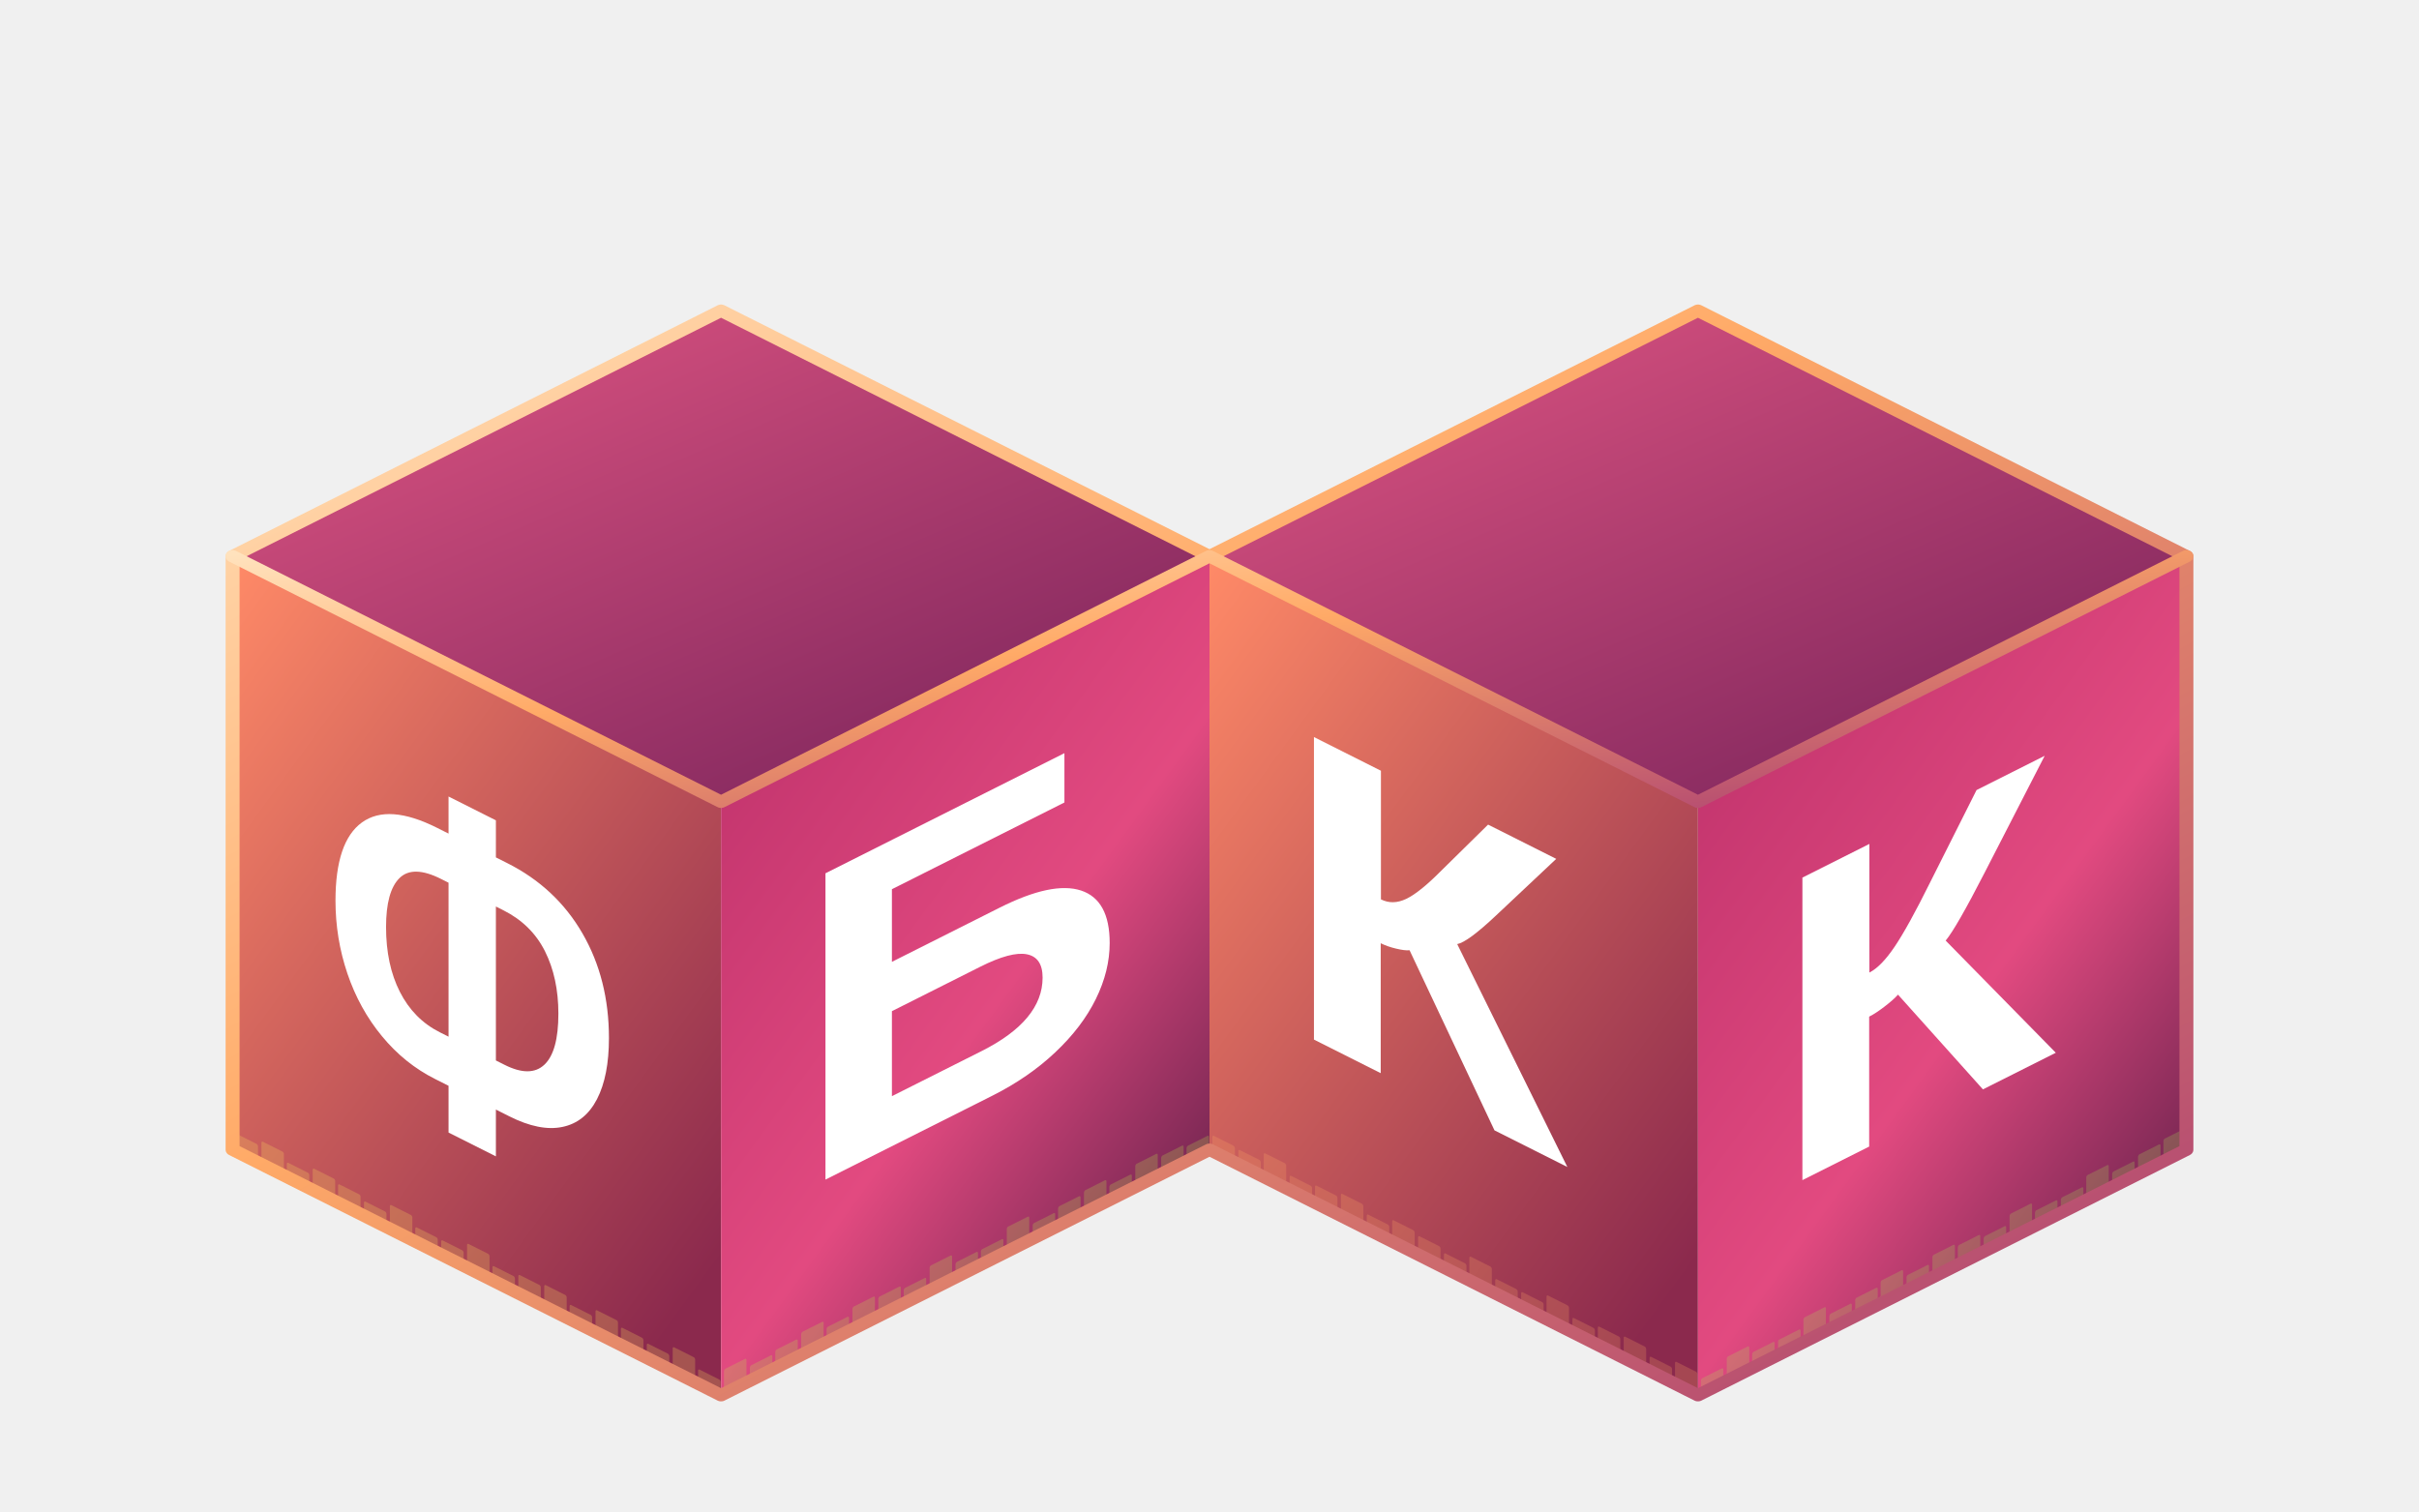
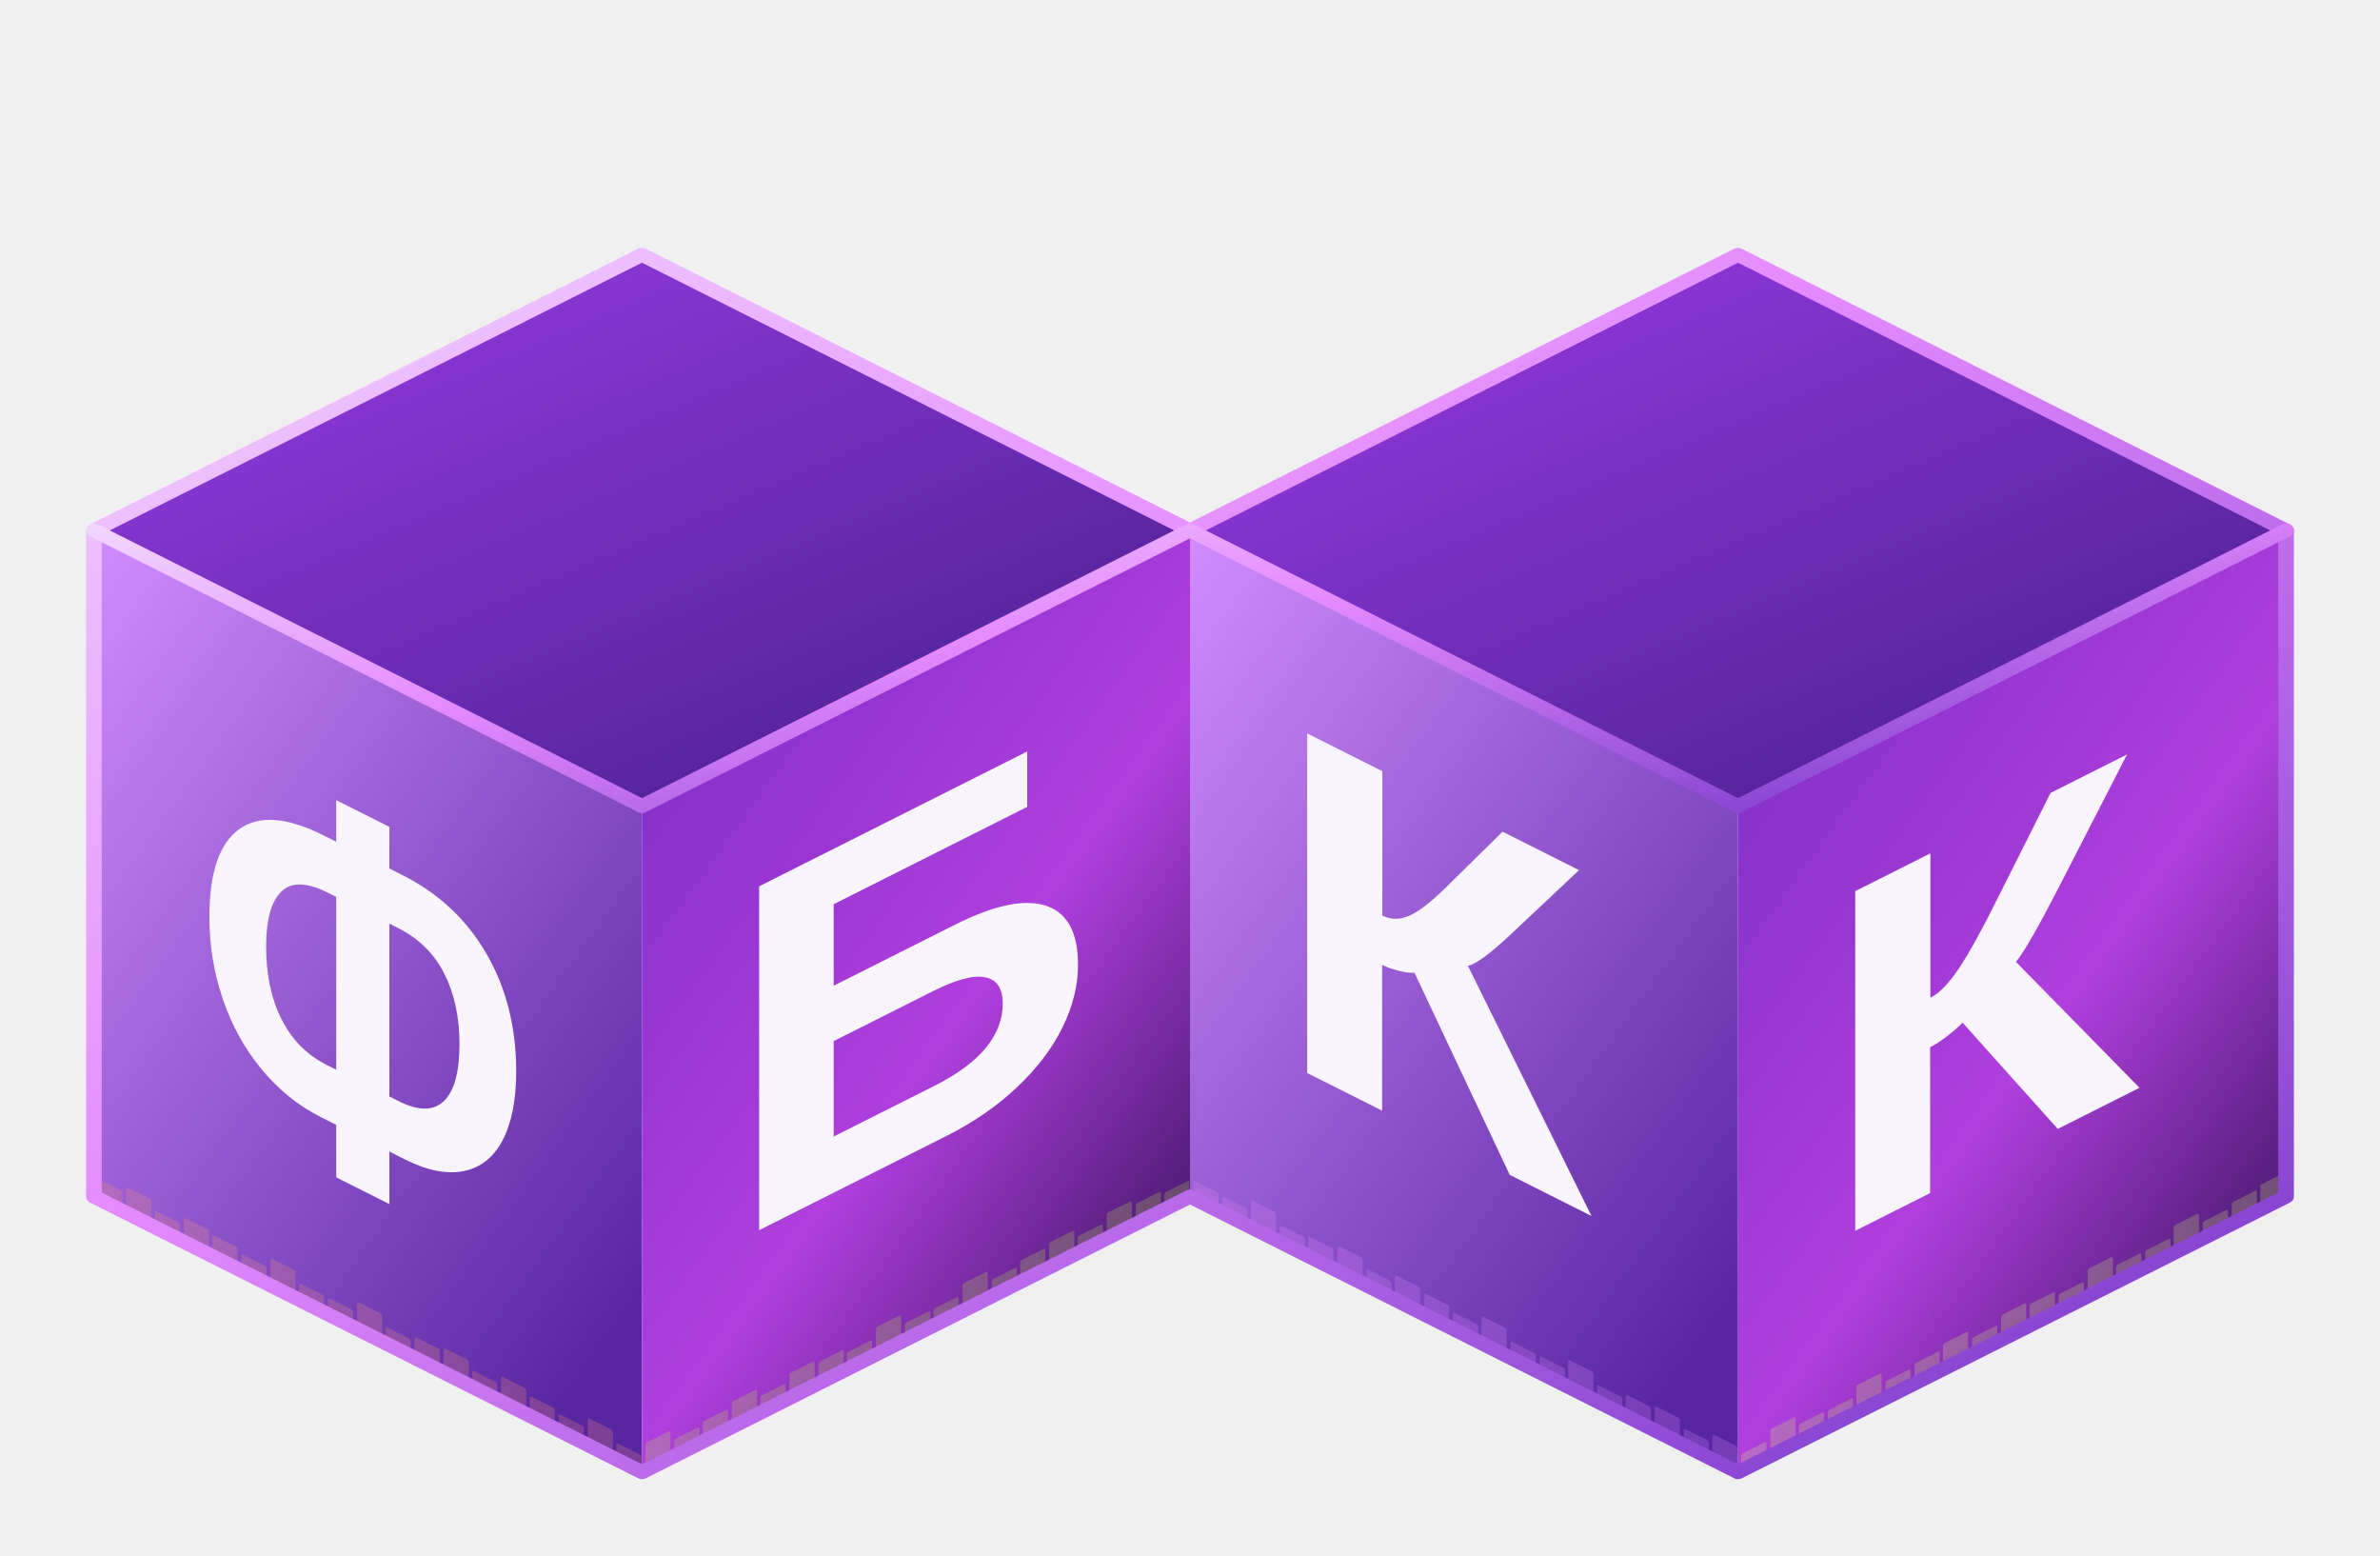
- <svg xmlns="http://www.w3.org/2000/svg" viewBox="50 0 520 325" role="img" aria-label="ФБКК — 4 · Объёмный" preserveAspectRatio="xMidYMid meet">
+ <svg xmlns="http://www.w3.org/2000/svg" viewBox="82 18 456 298" role="img" aria-label="ФБКК — 4 · Объёмный" preserveAspectRatio="xMidYMid meet">
  <defs>
    <filter id="fbkkInvert" color-interpolation-filters="sRGB">
      <feComponentTransfer>
        <feFuncR type="linear" slope="-1" intercept="1" />
        <feFuncG type="linear" slope="-1" intercept="1" />
        <feFuncB type="linear" slope="-1" intercept="1" />
      </feComponentTransfer>
    </filter>
    <linearGradient id="fbkktop" x2=".85" y2="1">
-       <stop stop-color="#E45784" />
-       <stop offset="1" stop-color="#7A245B" />
+       <stop stop-color="#9C3CE9" />
+       <stop offset="1" stop-color="#4A208E" />
    </linearGradient>
    <linearGradient id="fbkkleft" x2=".8" y2="1">
-       <stop stop-color="#FF8A67" />
-       <stop offset="1" stop-color="#8B294D" />
+       <stop stop-color="#D18CFF" />
+       <stop offset="1" stop-color="#5725A0" />
    </linearGradient>
    <linearGradient id="fbkkright" x2=".8" y2="1">
-       <stop stop-color="#B92E68" />
-       <stop offset=".6" stop-color="#E24A80" />
-       <stop offset="1" stop-color="#63204A" />
+       <stop stop-color="#782BC3" />
+       <stop offset=".6" stop-color="#B03FDE" />
+       <stop offset="1" stop-color="#38135D" />
    </linearGradient>
    <linearGradient id="fbkkedge" x2="1" y2="1">
-       <stop stop-color="#FFE2BD" />
-       <stop offset=".4" stop-color="#FFAA67" />
-       <stop offset="1" stop-color="#A83B73" />
+       <stop stop-color="#F1D5FF" />
+       <stop offset=".4" stop-color="#E58BFF" />
+       <stop offset="1" stop-color="#7436C7" />
    </linearGradient>
    <clipPath id="fbkkclip0">
      <polygon points="100,95 205,155 205,300 100,240" />
    </clipPath>
    <clipPath id="fbkkclip1">
      <polygon points="205,155 310,95 310,240 205,300" />
    </clipPath>
    <clipPath id="fbkkclip2">
      <polygon points="310,95 415,155 415,300 310,240" />
    </clipPath>
    <clipPath id="fbkkclip3">
      <polygon points="415,155 520,95 520,240 415,300" />
    </clipPath>
  </defs>
  <g>
    <g transform="translate(0 36) scale(1 0.88)">
      <g>
        <polygon points="100,95 205,35 310,95 205,155" fill="url(#fbkktop)" />
        <polygon points="310,95 415,35 520,95 415,155" fill="url(#fbkktop)" />
        <polygon points="100,95 205,155 205,300 100,240" fill="url(#fbkkleft)" />
        <polygon points="205,155 310,95 310,240 205,300" fill="url(#fbkkright)" />
        <polygon points="310,95 415,155 415,300 310,240" fill="url(#fbkkleft)" />
        <polygon points="415,155 520,95 520,240 415,300" fill="url(#fbkkright)" />
        <g clip-path="url(#fbkkclip0)" opacity="0.23">
          <g transform="matrix(105 60 0 145 100 95)">
-             <rect x="0.006" y="0.97" width="0.046" height="0.03" fill="#FFE65C" rx=".003">
+             <rect x="0.006" y="0.97" width="0.046" height="0.03" fill="#FF9A72" rx=".003">
              <animate attributeName="y" values="0.97;0.91;0.982;0.97" dur="0.295s" begin="0.000s" repeatCount="indefinite" />
              <animate attributeName="height" values="0.03;0.09;0.018;0.03" dur="0.295s" begin="0.000s" repeatCount="indefinite" />
            </rect>
-             <rect x="0.059" y="0.961" width="0.046" height="0.039" fill="#FFE65C" rx=".003">
+             <rect x="0.059" y="0.961" width="0.046" height="0.039" fill="#FF9A72" rx=".003">
              <animate attributeName="y" values="0.961;0.886;0.977;0.961" dur="0.354s" begin="-0.441s" repeatCount="indefinite" />
              <animate attributeName="height" values="0.039;0.114;0.023;0.039" dur="0.354s" begin="-0.441s" repeatCount="indefinite" />
            </rect>
-             <rect x="0.111" y="0.975" width="0.046" height="0.025" fill="#FFE65C" rx=".003">
+             <rect x="0.111" y="0.975" width="0.046" height="0.025" fill="#FF9A72" rx=".003">
              <animate attributeName="y" values="0.975;0.942;0.985;0.975" dur="0.412s" begin="-0.882s" repeatCount="indefinite" />
              <animate attributeName="height" values="0.025;0.058;0.015;0.025" dur="0.412s" begin="-0.882s" repeatCount="indefinite" />
            </rect>
-             <rect x="0.164" y="0.963" width="0.046" height="0.037" fill="#FFE65C" rx=".003">
+             <rect x="0.164" y="0.963" width="0.046" height="0.037" fill="#FF9A72" rx=".003">
              <animate attributeName="y" values="0.963;0.891;0.978;0.963" dur="0.471s" begin="-0.252s" repeatCount="indefinite" />
              <animate attributeName="height" values="0.037;0.109;0.022;0.037" dur="0.471s" begin="-0.252s" repeatCount="indefinite" />
            </rect>
-             <rect x="0.216" y="0.968" width="0.046" height="0.032" fill="#FFE65C" rx=".003">
+             <rect x="0.216" y="0.968" width="0.046" height="0.032" fill="#FF9A72" rx=".003">
              <animate attributeName="y" values="0.968;0.903;0.981;0.968" dur="0.530s" begin="-0.693s" repeatCount="indefinite" />
              <animate attributeName="height" values="0.032;0.097;0.019;0.032" dur="0.530s" begin="-0.693s" repeatCount="indefinite" />
            </rect>
-             <rect x="0.269" y="0.975" width="0.046" height="0.025" fill="#FFE65C" rx=".003">
+             <rect x="0.269" y="0.975" width="0.046" height="0.025" fill="#FF9A72" rx=".003">
              <animate attributeName="y" values="0.975;0.939;0.985;0.975" dur="0.295s" begin="-0.063s" repeatCount="indefinite" />
              <animate attributeName="height" values="0.025;0.061;0.015;0.025" dur="0.295s" begin="-0.063s" repeatCount="indefinite" />
            </rect>
-             <rect x="0.322" y="0.959" width="0.046" height="0.041" fill="#FFE65C" rx=".003">
+             <rect x="0.322" y="0.959" width="0.046" height="0.041" fill="#FF9A72" rx=".003">
              <animate attributeName="y" values="0.959;0.88;0.975;0.959" dur="0.354s" begin="-0.504s" repeatCount="indefinite" />
              <animate attributeName="height" values="0.041;0.12;0.025;0.041" dur="0.354s" begin="-0.504s" repeatCount="indefinite" />
            </rect>
-             <rect x="0.374" y="0.975" width="0.046" height="0.025" fill="#FFE65C" rx=".003">
+             <rect x="0.374" y="0.975" width="0.046" height="0.025" fill="#FF9A72" rx=".003">
              <animate attributeName="y" values="0.975;0.923;0.985;0.975" dur="0.412s" begin="-0.945s" repeatCount="indefinite" />
              <animate attributeName="height" values="0.025;0.077;0.015;0.025" dur="0.412s" begin="-0.945s" repeatCount="indefinite" />
            </rect>
-             <rect x="0.427" y="0.975" width="0.046" height="0.025" fill="#FFE65C" rx=".003">
+             <rect x="0.427" y="0.975" width="0.046" height="0.025" fill="#FF9A72" rx=".003">
              <animate attributeName="y" values="0.975;0.924;0.985;0.975" dur="0.471s" begin="-0.315s" repeatCount="indefinite" />
              <animate attributeName="height" values="0.025;0.076;0.015;0.025" dur="0.471s" begin="-0.315s" repeatCount="indefinite" />
            </rect>
-             <rect x="0.48" y="0.959" width="0.046" height="0.041" fill="#FFE65C" rx=".003">
+             <rect x="0.48" y="0.959" width="0.046" height="0.041" fill="#FF9A72" rx=".003">
              <animate attributeName="y" values="0.959;0.879;0.975;0.959" dur="0.530s" begin="-0.756s" repeatCount="indefinite" />
              <animate attributeName="height" values="0.041;0.121;0.025;0.041" dur="0.530s" begin="-0.756s" repeatCount="indefinite" />
            </rect>
-             <rect x="0.532" y="0.975" width="0.046" height="0.025" fill="#FFE65C" rx=".003">
+             <rect x="0.532" y="0.975" width="0.046" height="0.025" fill="#FF9A72" rx=".003">
              <animate attributeName="y" values="0.975;0.938;0.985;0.975" dur="0.295s" begin="-0.126s" repeatCount="indefinite" />
              <animate attributeName="height" values="0.025;0.062;0.015;0.025" dur="0.295s" begin="-0.126s" repeatCount="indefinite" />
            </rect>
-             <rect x="0.585" y="0.968" width="0.046" height="0.032" fill="#FFE65C" rx=".003">
+             <rect x="0.585" y="0.968" width="0.046" height="0.032" fill="#FF9A72" rx=".003">
              <animate attributeName="y" values="0.968;0.905;0.981;0.968" dur="0.354s" begin="-0.567s" repeatCount="indefinite" />
              <animate attributeName="height" values="0.032;0.095;0.019;0.032" dur="0.354s" begin="-0.567s" repeatCount="indefinite" />
            </rect>
-             <rect x="0.638" y="0.963" width="0.046" height="0.037" fill="#FFE65C" rx=".003">
+             <rect x="0.638" y="0.963" width="0.046" height="0.037" fill="#FF9A72" rx=".003">
              <animate attributeName="y" values="0.963;0.89;0.978;0.963" dur="0.412s" begin="-1.008s" repeatCount="indefinite" />
              <animate attributeName="height" values="0.037;0.11;0.022;0.037" dur="0.412s" begin="-1.008s" repeatCount="indefinite" />
            </rect>
-             <rect x="0.69" y="0.975" width="0.046" height="0.025" fill="#FFE65C" rx=".003">
+             <rect x="0.69" y="0.975" width="0.046" height="0.025" fill="#FF9A72" rx=".003">
              <animate attributeName="y" values="0.975;0.942;0.985;0.975" dur="0.471s" begin="-0.378s" repeatCount="indefinite" />
              <animate attributeName="height" values="0.025;0.058;0.015;0.025" dur="0.471s" begin="-0.378s" repeatCount="indefinite" />
            </rect>
-             <rect x="0.743" y="0.962" width="0.046" height="0.038" fill="#FFE65C" rx=".003">
+             <rect x="0.743" y="0.962" width="0.046" height="0.038" fill="#FF9A72" rx=".003">
              <animate attributeName="y" values="0.962;0.887;0.977;0.962" dur="0.530s" begin="-0.819s" repeatCount="indefinite" />
              <animate attributeName="height" values="0.038;0.113;0.023;0.038" dur="0.530s" begin="-0.819s" repeatCount="indefinite" />
            </rect>
-             <rect x="0.795" y="0.97" width="0.046" height="0.03" fill="#FFE65C" rx=".003">
+             <rect x="0.795" y="0.97" width="0.046" height="0.03" fill="#FF9A72" rx=".003">
              <animate attributeName="y" values="0.97;0.908;0.982;0.97" dur="0.295s" begin="-0.189s" repeatCount="indefinite" />
              <animate attributeName="height" values="0.03;0.092;0.018;0.03" dur="0.295s" begin="-0.189s" repeatCount="indefinite" />
            </rect>
-             <rect x="0.848" y="0.975" width="0.046" height="0.025" fill="#FFE65C" rx=".003">
+             <rect x="0.848" y="0.975" width="0.046" height="0.025" fill="#FF9A72" rx=".003">
              <animate attributeName="y" values="0.975;0.936;0.985;0.975" dur="0.354s" begin="-0.630s" repeatCount="indefinite" />
              <animate attributeName="height" values="0.025;0.064;0.015;0.025" dur="0.354s" begin="-0.630s" repeatCount="indefinite" />
            </rect>
-             <rect x="0.901" y="0.959" width="0.046" height="0.041" fill="#FFE65C" rx=".003">
+             <rect x="0.901" y="0.959" width="0.046" height="0.041" fill="#FF9A72" rx=".003">
              <animate attributeName="y" values="0.959;0.878;0.975;0.959" dur="0.412s" begin="0.000s" repeatCount="indefinite" />
              <animate attributeName="height" values="0.041;0.122;0.025;0.041" dur="0.412s" begin="0.000s" repeatCount="indefinite" />
            </rect>
-             <rect x="0.953" y="0.975" width="0.046" height="0.025" fill="#FFE65C" rx=".003">
+             <rect x="0.953" y="0.975" width="0.046" height="0.025" fill="#FF9A72" rx=".003">
              <animate attributeName="y" values="0.975;0.927;0.985;0.975" dur="0.471s" begin="-0.441s" repeatCount="indefinite" />
              <animate attributeName="height" values="0.025;0.073;0.015;0.025" dur="0.471s" begin="-0.441s" repeatCount="indefinite" />
            </rect>
          </g>
        </g>
        <g clip-path="url(#fbkkclip1)" opacity="0.23">
          <g transform="matrix(105 -60 0 145 205 155)">
            <rect x="0.006" y="0.959" width="0.046" height="0.042" fill="#B8ED48" rx=".003">
              <animate attributeName="y" values="0.959;0.878;0.975;0.959" dur="0.295s" begin="-0.819s" repeatCount="indefinite" />
              <animate attributeName="height" values="0.042;0.122;0.025;0.042" dur="0.295s" begin="-0.819s" repeatCount="indefinite" />
            </rect>
            <rect x="0.059" y="0.975" width="0.046" height="0.025" fill="#B8ED48" rx=".003">
              <animate attributeName="y" values="0.975;0.935;0.985;0.975" dur="0.354s" begin="-0.189s" repeatCount="indefinite" />
              <animate attributeName="height" values="0.025;0.065;0.015;0.025" dur="0.354s" begin="-0.189s" repeatCount="indefinite" />
            </rect>
            <rect x="0.111" y="0.97" width="0.046" height="0.03" fill="#B8ED48" rx=".003">
              <animate attributeName="y" values="0.97;0.91;0.982;0.97" dur="0.412s" begin="-0.630s" repeatCount="indefinite" />
              <animate attributeName="height" values="0.03;0.09;0.018;0.03" dur="0.412s" begin="-0.630s" repeatCount="indefinite" />
            </rect>
            <rect x="0.164" y="0.962" width="0.046" height="0.038" fill="#B8ED48" rx=".003">
              <animate attributeName="y" values="0.962;0.886;0.977;0.962" dur="0.471s" begin="0.000s" repeatCount="indefinite" />
              <animate attributeName="height" values="0.038;0.114;0.023;0.038" dur="0.471s" begin="0.000s" repeatCount="indefinite" />
            </rect>
            <rect x="0.216" y="0.975" width="0.046" height="0.025" fill="#B8ED48" rx=".003">
              <animate attributeName="y" values="0.975;0.942;0.985;0.975" dur="0.530s" begin="-0.441s" repeatCount="indefinite" />
              <animate attributeName="height" values="0.025;0.058;0.015;0.025" dur="0.530s" begin="-0.441s" repeatCount="indefinite" />
            </rect>
            <rect x="0.269" y="0.963" width="0.046" height="0.037" fill="#B8ED48" rx=".003">
              <animate attributeName="y" values="0.963;0.891;0.978;0.963" dur="0.295s" begin="-0.882s" repeatCount="indefinite" />
              <animate attributeName="height" values="0.037;0.109;0.022;0.037" dur="0.295s" begin="-0.882s" repeatCount="indefinite" />
            </rect>
            <rect x="0.322" y="0.968" width="0.046" height="0.032" fill="#B8ED48" rx=".003">
              <animate attributeName="y" values="0.968;0.903;0.981;0.968" dur="0.354s" begin="-0.252s" repeatCount="indefinite" />
              <animate attributeName="height" values="0.032;0.097;0.019;0.032" dur="0.354s" begin="-0.252s" repeatCount="indefinite" />
            </rect>
            <rect x="0.374" y="0.975" width="0.046" height="0.025" fill="#B8ED48" rx=".003">
              <animate attributeName="y" values="0.975;0.938;0.985;0.975" dur="0.412s" begin="-0.693s" repeatCount="indefinite" />
              <animate attributeName="height" values="0.025;0.062;0.015;0.025" dur="0.412s" begin="-0.693s" repeatCount="indefinite" />
            </rect>
            <rect x="0.427" y="0.959" width="0.046" height="0.041" fill="#B8ED48" rx=".003">
              <animate attributeName="y" values="0.959;0.879;0.975;0.959" dur="0.471s" begin="-0.063s" repeatCount="indefinite" />
              <animate attributeName="height" values="0.041;0.121;0.025;0.041" dur="0.471s" begin="-0.063s" repeatCount="indefinite" />
            </rect>
            <rect x="0.48" y="0.975" width="0.046" height="0.025" fill="#B8ED48" rx=".003">
              <animate attributeName="y" values="0.975;0.923;0.985;0.975" dur="0.530s" begin="-0.504s" repeatCount="indefinite" />
              <animate attributeName="height" values="0.025;0.077;0.015;0.025" dur="0.530s" begin="-0.504s" repeatCount="indefinite" />
            </rect>
            <rect x="0.532" y="0.975" width="0.046" height="0.025" fill="#B8ED48" rx=".003">
              <animate attributeName="y" values="0.975;0.924;0.985;0.975" dur="0.295s" begin="-0.945s" repeatCount="indefinite" />
              <animate attributeName="height" values="0.025;0.076;0.015;0.025" dur="0.295s" begin="-0.945s" repeatCount="indefinite" />
            </rect>
            <rect x="0.585" y="0.959" width="0.046" height="0.041" fill="#B8ED48" rx=".003">
              <animate attributeName="y" values="0.959;0.879;0.975;0.959" dur="0.354s" begin="-0.315s" repeatCount="indefinite" />
              <animate attributeName="height" values="0.041;0.121;0.025;0.041" dur="0.354s" begin="-0.315s" repeatCount="indefinite" />
            </rect>
            <rect x="0.638" y="0.975" width="0.046" height="0.025" fill="#B8ED48" rx=".003">
              <animate attributeName="y" values="0.975;0.938;0.985;0.975" dur="0.412s" begin="-0.756s" repeatCount="indefinite" />
              <animate attributeName="height" values="0.025;0.062;0.015;0.025" dur="0.412s" begin="-0.756s" repeatCount="indefinite" />
            </rect>
            <rect x="0.69" y="0.968" width="0.046" height="0.032" fill="#B8ED48" rx=".003">
              <animate attributeName="y" values="0.968;0.904;0.981;0.968" dur="0.471s" begin="-0.126s" repeatCount="indefinite" />
              <animate attributeName="height" values="0.032;0.096;0.019;0.032" dur="0.471s" begin="-0.126s" repeatCount="indefinite" />
            </rect>
            <rect x="0.743" y="0.963" width="0.046" height="0.037" fill="#B8ED48" rx=".003">
              <animate attributeName="y" values="0.963;0.89;0.978;0.963" dur="0.530s" begin="-0.567s" repeatCount="indefinite" />
              <animate attributeName="height" values="0.037;0.11;0.022;0.037" dur="0.530s" begin="-0.567s" repeatCount="indefinite" />
            </rect>
            <rect x="0.795" y="0.975" width="0.046" height="0.025" fill="#B8ED48" rx=".003">
              <animate attributeName="y" values="0.975;0.942;0.985;0.975" dur="0.295s" begin="-1.008s" repeatCount="indefinite" />
              <animate attributeName="height" values="0.025;0.058;0.015;0.025" dur="0.295s" begin="-1.008s" repeatCount="indefinite" />
            </rect>
            <rect x="0.848" y="0.962" width="0.046" height="0.038" fill="#B8ED48" rx=".003">
              <animate attributeName="y" values="0.962;0.887;0.977;0.962" dur="0.354s" begin="-0.378s" repeatCount="indefinite" />
              <animate attributeName="height" values="0.038;0.113;0.023;0.038" dur="0.354s" begin="-0.378s" repeatCount="indefinite" />
            </rect>
            <rect x="0.901" y="0.97" width="0.046" height="0.03" fill="#B8ED48" rx=".003">
              <animate attributeName="y" values="0.97;0.909;0.982;0.97" dur="0.412s" begin="-0.819s" repeatCount="indefinite" />
              <animate attributeName="height" values="0.03;0.091;0.018;0.03" dur="0.412s" begin="-0.819s" repeatCount="indefinite" />
            </rect>
            <rect x="0.953" y="0.975" width="0.046" height="0.025" fill="#B8ED48" rx=".003">
              <animate attributeName="y" values="0.975;0.935;0.985;0.975" dur="0.471s" begin="-0.189s" repeatCount="indefinite" />
              <animate attributeName="height" values="0.025;0.065;0.015;0.025" dur="0.471s" begin="-0.189s" repeatCount="indefinite" />
            </rect>
          </g>
        </g>
        <g clip-path="url(#fbkkclip2)" opacity="0.23">
          <g transform="matrix(105 60 0 145 310 95)">
-             <rect x="0.006" y="0.973" width="0.046" height="0.027" fill="#FFAA67" rx=".003">
+             <rect x="0.006" y="0.973" width="0.046" height="0.027" fill="#E58BFF" rx=".003">
              <animate attributeName="y" values="0.973;0.918;0.984;0.973" dur="0.295s" begin="-0.567s" repeatCount="indefinite" />
              <animate attributeName="height" values="0.027;0.082;0.016;0.027" dur="0.295s" begin="-0.567s" repeatCount="indefinite" />
            </rect>
-             <rect x="0.059" y="0.975" width="0.046" height="0.025" fill="#FFAA67" rx=".003">
+             <rect x="0.059" y="0.975" width="0.046" height="0.025" fill="#E58BFF" rx=".003">
              <animate attributeName="y" values="0.975;0.928;0.985;0.975" dur="0.354s" begin="-1.008s" repeatCount="indefinite" />
              <animate attributeName="height" values="0.025;0.072;0.015;0.025" dur="0.354s" begin="-1.008s" repeatCount="indefinite" />
            </rect>
-             <rect x="0.111" y="0.959" width="0.046" height="0.042" fill="#FFAA67" rx=".003">
+             <rect x="0.111" y="0.959" width="0.046" height="0.042" fill="#E58BFF" rx=".003">
              <animate attributeName="y" values="0.959;0.878;0.975;0.959" dur="0.412s" begin="-0.378s" repeatCount="indefinite" />
              <animate attributeName="height" values="0.041;0.122;0.025;0.041" dur="0.412s" begin="-0.378s" repeatCount="indefinite" />
            </rect>
-             <rect x="0.164" y="0.975" width="0.046" height="0.025" fill="#FFAA67" rx=".003">
+             <rect x="0.164" y="0.975" width="0.046" height="0.025" fill="#E58BFF" rx=".003">
              <animate attributeName="y" values="0.975;0.935;0.985;0.975" dur="0.471s" begin="-0.819s" repeatCount="indefinite" />
              <animate attributeName="height" values="0.025;0.065;0.015;0.025" dur="0.471s" begin="-0.819s" repeatCount="indefinite" />
            </rect>
-             <rect x="0.216" y="0.97" width="0.046" height="0.03" fill="#FFAA67" rx=".003">
+             <rect x="0.216" y="0.97" width="0.046" height="0.03" fill="#E58BFF" rx=".003">
              <animate attributeName="y" values="0.97;0.909;0.982;0.97" dur="0.530s" begin="-0.189s" repeatCount="indefinite" />
              <animate attributeName="height" values="0.03;0.091;0.018;0.03" dur="0.530s" begin="-0.189s" repeatCount="indefinite" />
            </rect>
-             <rect x="0.269" y="0.962" width="0.046" height="0.038" fill="#FFAA67" rx=".003">
+             <rect x="0.269" y="0.962" width="0.046" height="0.038" fill="#E58BFF" rx=".003">
              <animate attributeName="y" values="0.962;0.887;0.977;0.962" dur="0.295s" begin="-0.630s" repeatCount="indefinite" />
              <animate attributeName="height" values="0.038;0.113;0.023;0.038" dur="0.295s" begin="-0.630s" repeatCount="indefinite" />
            </rect>
-             <rect x="0.322" y="0.975" width="0.046" height="0.025" fill="#FFAA67" rx=".003">
+             <rect x="0.322" y="0.975" width="0.046" height="0.025" fill="#E58BFF" rx=".003">
              <animate attributeName="y" values="0.975;0.942;0.985;0.975" dur="0.354s" begin="0.000s" repeatCount="indefinite" />
              <animate attributeName="height" values="0.025;0.058;0.015;0.025" dur="0.354s" begin="0.000s" repeatCount="indefinite" />
            </rect>
-             <rect x="0.374" y="0.963" width="0.046" height="0.037" fill="#FFAA67" rx=".003">
+             <rect x="0.374" y="0.963" width="0.046" height="0.037" fill="#E58BFF" rx=".003">
              <animate attributeName="y" values="0.963;0.891;0.978;0.963" dur="0.412s" begin="-0.441s" repeatCount="indefinite" />
              <animate attributeName="height" values="0.037;0.109;0.022;0.037" dur="0.412s" begin="-0.441s" repeatCount="indefinite" />
            </rect>
-             <rect x="0.427" y="0.968" width="0.046" height="0.032" fill="#FFAA67" rx=".003">
+             <rect x="0.427" y="0.968" width="0.046" height="0.032" fill="#E58BFF" rx=".003">
              <animate attributeName="y" values="0.968;0.904;0.981;0.968" dur="0.471s" begin="-0.882s" repeatCount="indefinite" />
              <animate attributeName="height" values="0.032;0.096;0.019;0.032" dur="0.471s" begin="-0.882s" repeatCount="indefinite" />
            </rect>
-             <rect x="0.48" y="0.975" width="0.046" height="0.025" fill="#FFAA67" rx=".003">
+             <rect x="0.48" y="0.975" width="0.046" height="0.025" fill="#E58BFF" rx=".003">
              <animate attributeName="y" values="0.975;0.938;0.985;0.975" dur="0.530s" begin="-0.252s" repeatCount="indefinite" />
              <animate attributeName="height" values="0.025;0.062;0.015;0.025" dur="0.530s" begin="-0.252s" repeatCount="indefinite" />
            </rect>
-             <rect x="0.532" y="0.959" width="0.046" height="0.041" fill="#FFAA67" rx=".003">
+             <rect x="0.532" y="0.959" width="0.046" height="0.041" fill="#E58BFF" rx=".003">
              <animate attributeName="y" values="0.959;0.879;0.975;0.959" dur="0.295s" begin="-0.693s" repeatCount="indefinite" />
              <animate attributeName="height" values="0.041;0.121;0.025;0.041" dur="0.295s" begin="-0.693s" repeatCount="indefinite" />
            </rect>
-             <rect x="0.585" y="0.975" width="0.046" height="0.025" fill="#FFAA67" rx=".003">
+             <rect x="0.585" y="0.975" width="0.046" height="0.025" fill="#E58BFF" rx=".003">
              <animate attributeName="y" values="0.975;0.924;0.985;0.975" dur="0.354s" begin="-0.063s" repeatCount="indefinite" />
              <animate attributeName="height" values="0.025;0.076;0.015;0.025" dur="0.354s" begin="-0.063s" repeatCount="indefinite" />
            </rect>
-             <rect x="0.638" y="0.975" width="0.046" height="0.025" fill="#FFAA67" rx=".003">
+             <rect x="0.638" y="0.975" width="0.046" height="0.025" fill="#E58BFF" rx=".003">
              <animate attributeName="y" values="0.975;0.923;0.985;0.975" dur="0.412s" begin="-0.504s" repeatCount="indefinite" />
              <animate attributeName="height" values="0.025;0.077;0.015;0.025" dur="0.412s" begin="-0.504s" repeatCount="indefinite" />
            </rect>
-             <rect x="0.69" y="0.959" width="0.046" height="0.041" fill="#FFAA67" rx=".003">
+             <rect x="0.69" y="0.959" width="0.046" height="0.041" fill="#E58BFF" rx=".003">
              <animate attributeName="y" values="0.959;0.879;0.975;0.959" dur="0.471s" begin="-0.945s" repeatCount="indefinite" />
              <animate attributeName="height" values="0.041;0.121;0.025;0.041" dur="0.471s" begin="-0.945s" repeatCount="indefinite" />
            </rect>
-             <rect x="0.743" y="0.975" width="0.046" height="0.025" fill="#FFAA67" rx=".003">
+             <rect x="0.743" y="0.975" width="0.046" height="0.025" fill="#E58BFF" rx=".003">
              <animate attributeName="y" values="0.975;0.938;0.985;0.975" dur="0.530s" begin="-0.315s" repeatCount="indefinite" />
              <animate attributeName="height" values="0.025;0.062;0.015;0.025" dur="0.530s" begin="-0.315s" repeatCount="indefinite" />
            </rect>
-             <rect x="0.795" y="0.968" width="0.046" height="0.032" fill="#FFAA67" rx=".003">
+             <rect x="0.795" y="0.968" width="0.046" height="0.032" fill="#E58BFF" rx=".003">
              <animate attributeName="y" values="0.968;0.904;0.981;0.968" dur="0.295s" begin="-0.756s" repeatCount="indefinite" />
              <animate attributeName="height" values="0.032;0.096;0.019;0.032" dur="0.295s" begin="-0.756s" repeatCount="indefinite" />
            </rect>
-             <rect x="0.848" y="0.963" width="0.046" height="0.037" fill="#FFAA67" rx=".003">
+             <rect x="0.848" y="0.963" width="0.046" height="0.037" fill="#E58BFF" rx=".003">
              <animate attributeName="y" values="0.963;0.891;0.978;0.963" dur="0.354s" begin="-0.126s" repeatCount="indefinite" />
              <animate attributeName="height" values="0.037;0.109;0.022;0.037" dur="0.354s" begin="-0.126s" repeatCount="indefinite" />
            </rect>
-             <rect x="0.901" y="0.975" width="0.046" height="0.025" fill="#FFAA67" rx=".003">
+             <rect x="0.901" y="0.975" width="0.046" height="0.025" fill="#E58BFF" rx=".003">
              <animate attributeName="y" values="0.975;0.942;0.985;0.975" dur="0.412s" begin="-0.567s" repeatCount="indefinite" />
              <animate attributeName="height" values="0.025;0.058;0.015;0.025" dur="0.412s" begin="-0.567s" repeatCount="indefinite" />
            </rect>
-             <rect x="0.953" y="0.962" width="0.046" height="0.038" fill="#FFAA67" rx=".003">
+             <rect x="0.953" y="0.962" width="0.046" height="0.038" fill="#E58BFF" rx=".003">
              <animate attributeName="y" values="0.962;0.887;0.977;0.962" dur="0.471s" begin="-1.008s" repeatCount="indefinite" />
              <animate attributeName="height" values="0.038;0.113;0.023;0.038" dur="0.471s" begin="-1.008s" repeatCount="indefinite" />
            </rect>
          </g>
        </g>
        <g clip-path="url(#fbkkclip3)" opacity="0.23">
          <g transform="matrix(105 -60 0 145 415 155)">
-             <rect x="0.006" y="0.975" width="0.046" height="0.025" fill="#A6E655" rx=".003">
+             <rect x="0.006" y="0.975" width="0.046" height="0.025" fill="#D2FF68" rx=".003">
              <animate attributeName="y" values="0.975;0.94;0.985;0.975" dur="0.295s" begin="-0.315s" repeatCount="indefinite" />
              <animate attributeName="height" values="0.025;0.06;0.015;0.025" dur="0.295s" begin="-0.315s" repeatCount="indefinite" />
            </rect>
-             <rect x="0.059" y="0.96" width="0.046" height="0.04" fill="#A6E655" rx=".003">
+             <rect x="0.059" y="0.96" width="0.046" height="0.04" fill="#D2FF68" rx=".003">
              <animate attributeName="y" values="0.96;0.881;0.976;0.96" dur="0.354s" begin="-0.756s" repeatCount="indefinite" />
              <animate attributeName="height" values="0.04;0.119;0.024;0.04" dur="0.354s" begin="-0.756s" repeatCount="indefinite" />
            </rect>
-             <rect x="0.111" y="0.974" width="0.046" height="0.026" fill="#A6E655" rx=".003">
+             <rect x="0.111" y="0.974" width="0.046" height="0.026" fill="#D2FF68" rx=".003">
              <animate attributeName="y" values="0.973;0.919;0.984;0.973" dur="0.412s" begin="-0.126s" repeatCount="indefinite" />
              <animate attributeName="height" values="0.027;0.081;0.016;0.027" dur="0.412s" begin="-0.126s" repeatCount="indefinite" />
            </rect>
-             <rect x="0.164" y="0.975" width="0.046" height="0.025" fill="#A6E655" rx=".003">
+             <rect x="0.164" y="0.975" width="0.046" height="0.025" fill="#D2FF68" rx=".003">
              <animate attributeName="y" values="0.975;0.928;0.985;0.975" dur="0.471s" begin="-0.567s" repeatCount="indefinite" />
              <animate attributeName="height" values="0.025;0.072;0.015;0.025" dur="0.471s" begin="-0.567s" repeatCount="indefinite" />
            </rect>
-             <rect x="0.216" y="0.959" width="0.046" height="0.041" fill="#A6E655" rx=".003">
+             <rect x="0.216" y="0.959" width="0.046" height="0.041" fill="#D2FF68" rx=".003">
              <animate attributeName="y" values="0.959;0.878;0.975;0.959" dur="0.530s" begin="-1.008s" repeatCount="indefinite" />
              <animate attributeName="height" values="0.041;0.122;0.025;0.041" dur="0.530s" begin="-1.008s" repeatCount="indefinite" />
            </rect>
-             <rect x="0.269" y="0.975" width="0.046" height="0.025" fill="#A6E655" rx=".003">
+             <rect x="0.269" y="0.975" width="0.046" height="0.025" fill="#D2FF68" rx=".003">
              <animate attributeName="y" values="0.975;0.935;0.985;0.975" dur="0.295s" begin="-0.378s" repeatCount="indefinite" />
              <animate attributeName="height" values="0.025;0.065;0.015;0.025" dur="0.295s" begin="-0.378s" repeatCount="indefinite" />
            </rect>
-             <rect x="0.322" y="0.97" width="0.046" height="0.03" fill="#A6E655" rx=".003">
+             <rect x="0.322" y="0.97" width="0.046" height="0.03" fill="#D2FF68" rx=".003">
              <animate attributeName="y" values="0.97;0.909;0.982;0.97" dur="0.354s" begin="-0.819s" repeatCount="indefinite" />
              <animate attributeName="height" values="0.03;0.091;0.018;0.03" dur="0.354s" begin="-0.819s" repeatCount="indefinite" />
            </rect>
-             <rect x="0.374" y="0.962" width="0.046" height="0.038" fill="#A6E655" rx=".003">
+             <rect x="0.374" y="0.962" width="0.046" height="0.038" fill="#D2FF68" rx=".003">
              <animate attributeName="y" values="0.962;0.887;0.977;0.962" dur="0.412s" begin="-0.189s" repeatCount="indefinite" />
              <animate attributeName="height" values="0.038;0.113;0.023;0.038" dur="0.412s" begin="-0.189s" repeatCount="indefinite" />
            </rect>
-             <rect x="0.427" y="0.975" width="0.046" height="0.025" fill="#A6E655" rx=".003">
+             <rect x="0.427" y="0.975" width="0.046" height="0.025" fill="#D2FF68" rx=".003">
              <animate attributeName="y" values="0.975;0.942;0.985;0.975" dur="0.471s" begin="-0.630s" repeatCount="indefinite" />
              <animate attributeName="height" values="0.025;0.058;0.015;0.025" dur="0.471s" begin="-0.630s" repeatCount="indefinite" />
            </rect>
-             <rect x="0.48" y="0.963" width="0.046" height="0.037" fill="#A6E655" rx=".003">
+             <rect x="0.48" y="0.963" width="0.046" height="0.037" fill="#D2FF68" rx=".003">
              <animate attributeName="y" values="0.963;0.89;0.978;0.963" dur="0.530s" begin="0.000s" repeatCount="indefinite" />
              <animate attributeName="height" values="0.037;0.11;0.022;0.037" dur="0.530s" begin="0.000s" repeatCount="indefinite" />
            </rect>
-             <rect x="0.532" y="0.968" width="0.046" height="0.032" fill="#A6E655" rx=".003">
+             <rect x="0.532" y="0.968" width="0.046" height="0.032" fill="#D2FF68" rx=".003">
              <animate attributeName="y" values="0.968;0.905;0.981;0.968" dur="0.295s" begin="-0.441s" repeatCount="indefinite" />
              <animate attributeName="height" values="0.032;0.095;0.019;0.032" dur="0.295s" begin="-0.441s" repeatCount="indefinite" />
            </rect>
-             <rect x="0.585" y="0.975" width="0.046" height="0.025" fill="#A6E655" rx=".003">
+             <rect x="0.585" y="0.975" width="0.046" height="0.025" fill="#D2FF68" rx=".003">
              <animate attributeName="y" values="0.975;0.938;0.985;0.975" dur="0.354s" begin="-0.882s" repeatCount="indefinite" />
              <animate attributeName="height" values="0.025;0.062;0.015;0.025" dur="0.354s" begin="-0.882s" repeatCount="indefinite" />
            </rect>
-             <rect x="0.638" y="0.959" width="0.046" height="0.041" fill="#A6E655" rx=".003">
+             <rect x="0.638" y="0.959" width="0.046" height="0.041" fill="#D2FF68" rx=".003">
              <animate attributeName="y" values="0.959;0.879;0.975;0.959" dur="0.412s" begin="-0.252s" repeatCount="indefinite" />
              <animate attributeName="height" values="0.041;0.121;0.025;0.041" dur="0.412s" begin="-0.252s" repeatCount="indefinite" />
            </rect>
-             <rect x="0.69" y="0.975" width="0.046" height="0.025" fill="#A6E655" rx=".003">
+             <rect x="0.69" y="0.975" width="0.046" height="0.025" fill="#D2FF68" rx=".003">
              <animate attributeName="y" values="0.975;0.924;0.985;0.975" dur="0.471s" begin="-0.693s" repeatCount="indefinite" />
              <animate attributeName="height" values="0.025;0.076;0.015;0.025" dur="0.471s" begin="-0.693s" repeatCount="indefinite" />
            </rect>
-             <rect x="0.743" y="0.975" width="0.046" height="0.025" fill="#A6E655" rx=".003">
+             <rect x="0.743" y="0.975" width="0.046" height="0.025" fill="#D2FF68" rx=".003">
              <animate attributeName="y" values="0.975;0.923;0.985;0.975" dur="0.530s" begin="-0.063s" repeatCount="indefinite" />
              <animate attributeName="height" values="0.025;0.077;0.015;0.025" dur="0.530s" begin="-0.063s" repeatCount="indefinite" />
            </rect>
-             <rect x="0.795" y="0.959" width="0.046" height="0.041" fill="#A6E655" rx=".003">
+             <rect x="0.795" y="0.959" width="0.046" height="0.041" fill="#D2FF68" rx=".003">
              <animate attributeName="y" values="0.959;0.88;0.975;0.959" dur="0.295s" begin="-0.504s" repeatCount="indefinite" />
              <animate attributeName="height" values="0.041;0.12;0.025;0.041" dur="0.295s" begin="-0.504s" repeatCount="indefinite" />
            </rect>
-             <rect x="0.848" y="0.975" width="0.046" height="0.025" fill="#A6E655" rx=".003">
+             <rect x="0.848" y="0.975" width="0.046" height="0.025" fill="#D2FF68" rx=".003">
              <animate attributeName="y" values="0.975;0.938;0.985;0.975" dur="0.354s" begin="-0.945s" repeatCount="indefinite" />
              <animate attributeName="height" values="0.025;0.062;0.015;0.025" dur="0.354s" begin="-0.945s" repeatCount="indefinite" />
            </rect>
-             <rect x="0.901" y="0.968" width="0.046" height="0.032" fill="#A6E655" rx=".003">
+             <rect x="0.901" y="0.968" width="0.046" height="0.032" fill="#D2FF68" rx=".003">
              <animate attributeName="y" values="0.968;0.903;0.981;0.968" dur="0.412s" begin="-0.315s" repeatCount="indefinite" />
              <animate attributeName="height" values="0.032;0.097;0.019;0.032" dur="0.412s" begin="-0.315s" repeatCount="indefinite" />
            </rect>
-             <rect x="0.953" y="0.963" width="0.046" height="0.037" fill="#A6E655" rx=".003">
+             <rect x="0.953" y="0.963" width="0.046" height="0.037" fill="#D2FF68" rx=".003">
              <animate attributeName="y" values="0.963;0.891;0.978;0.963" dur="0.471s" begin="-0.756s" repeatCount="indefinite" />
              <animate attributeName="height" values="0.037;0.109;0.022;0.037" dur="0.471s" begin="-0.756s" repeatCount="indefinite" />
            </rect>
          </g>
        </g>
        <g fill="none" stroke="url(#fbkkedge)" stroke-width="3" stroke-linecap="round" stroke-linejoin="round">
          <path d="M100 95 L205 35 L310 95 L415 35 L520 95 L520 240 L415 300 L310 240 L205 300 L100 240 Z" />
          <path d="M100 95 L205 155 L310 95 L415 155 L520 95" />
          <path d="M205 155 L205 300" />
          <path d="M310 95 L310 240" />
          <path d="M415 155 L415 300" />
        </g>
        <g transform="matrix(105 60 0 145 100 95)">
          <g transform="translate(0.5 0.5) scale(0.0071389 0.0081109)">
-             <text x="-44" y="35" font-family="Russo One,Arial,sans-serif" font-size="100" font-weight="700" fill="#ffffff">Ф</text>
+             <text x="-44" y="35" font-family="Russo One,Arial,sans-serif" font-size="100" font-weight="700" fill="#F9F5FF">Ф</text>
          </g>
        </g>
        <g transform="matrix(105 -60 0 145 205 155)">
          <g transform="translate(0.5 0.5) scale(0.0094418 0.0075026)">
-             <text x="-37" y="30" font-family="Russo One,Arial,sans-serif" font-size="100" font-weight="700" fill="#ffffff">Б</text>
+             <text x="-37" y="30" font-family="Russo One,Arial,sans-serif" font-size="100" font-weight="700" fill="#F9F5FF">Б</text>
          </g>
        </g>
        <g transform="matrix(105 60 0 145 310 95)">
          <g transform="translate(0.5 0.5) scale(0.0095185 0.00741)">
-             <text x="-36.75" y="30.5" font-family="Russo One,Arial,sans-serif" font-size="100" font-weight="700" fill="#ffffff">К</text>
+             <text x="-36.75" y="30.5" font-family="Russo One,Arial,sans-serif" font-size="100" font-weight="700" fill="#F9F5FF">К</text>
          </g>
        </g>
        <g transform="matrix(105 -60 0 145 415 155)">
          <g transform="translate(0.5 0.5) scale(0.0095185 0.00741)">
-             <text x="-36.75" y="30.5" font-family="Russo One,Arial,sans-serif" font-size="100" font-weight="700" fill="#ffffff">К</text>
+             <text x="-36.75" y="30.5" font-family="Russo One,Arial,sans-serif" font-size="100" font-weight="700" fill="#F9F5FF">К</text>
          </g>
        </g>
      </g>
    </g>
  </g>
</svg>
